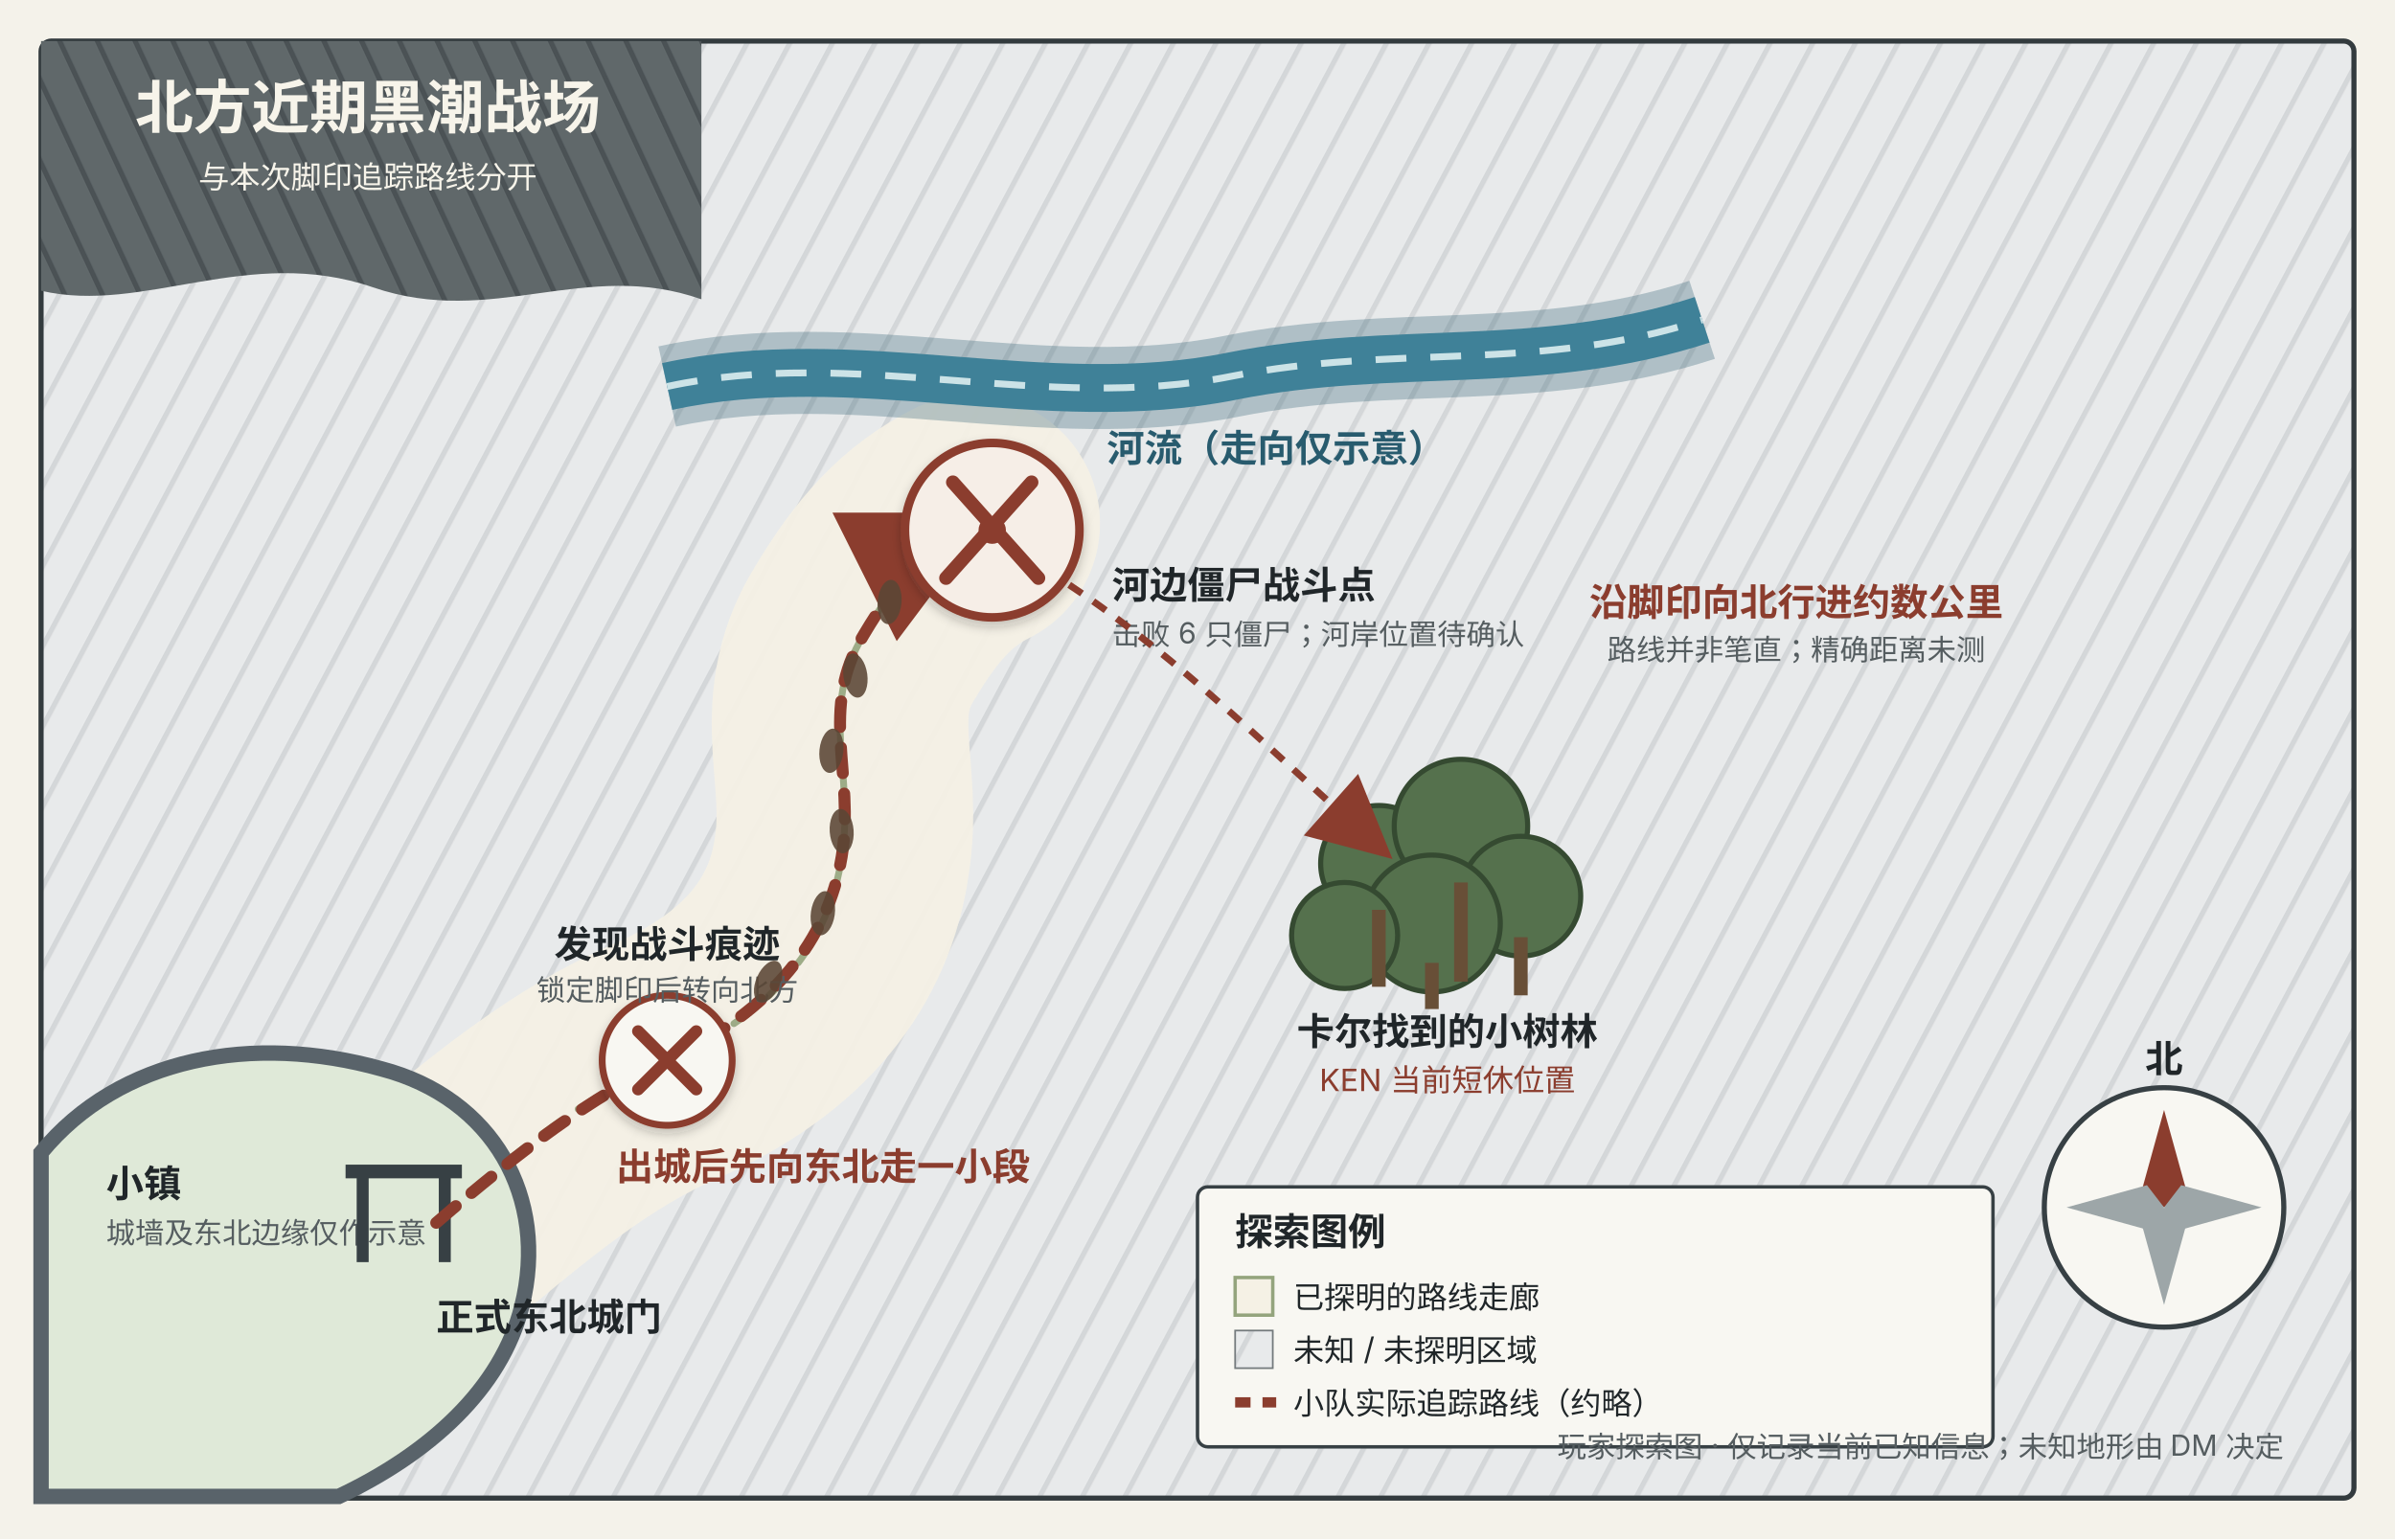
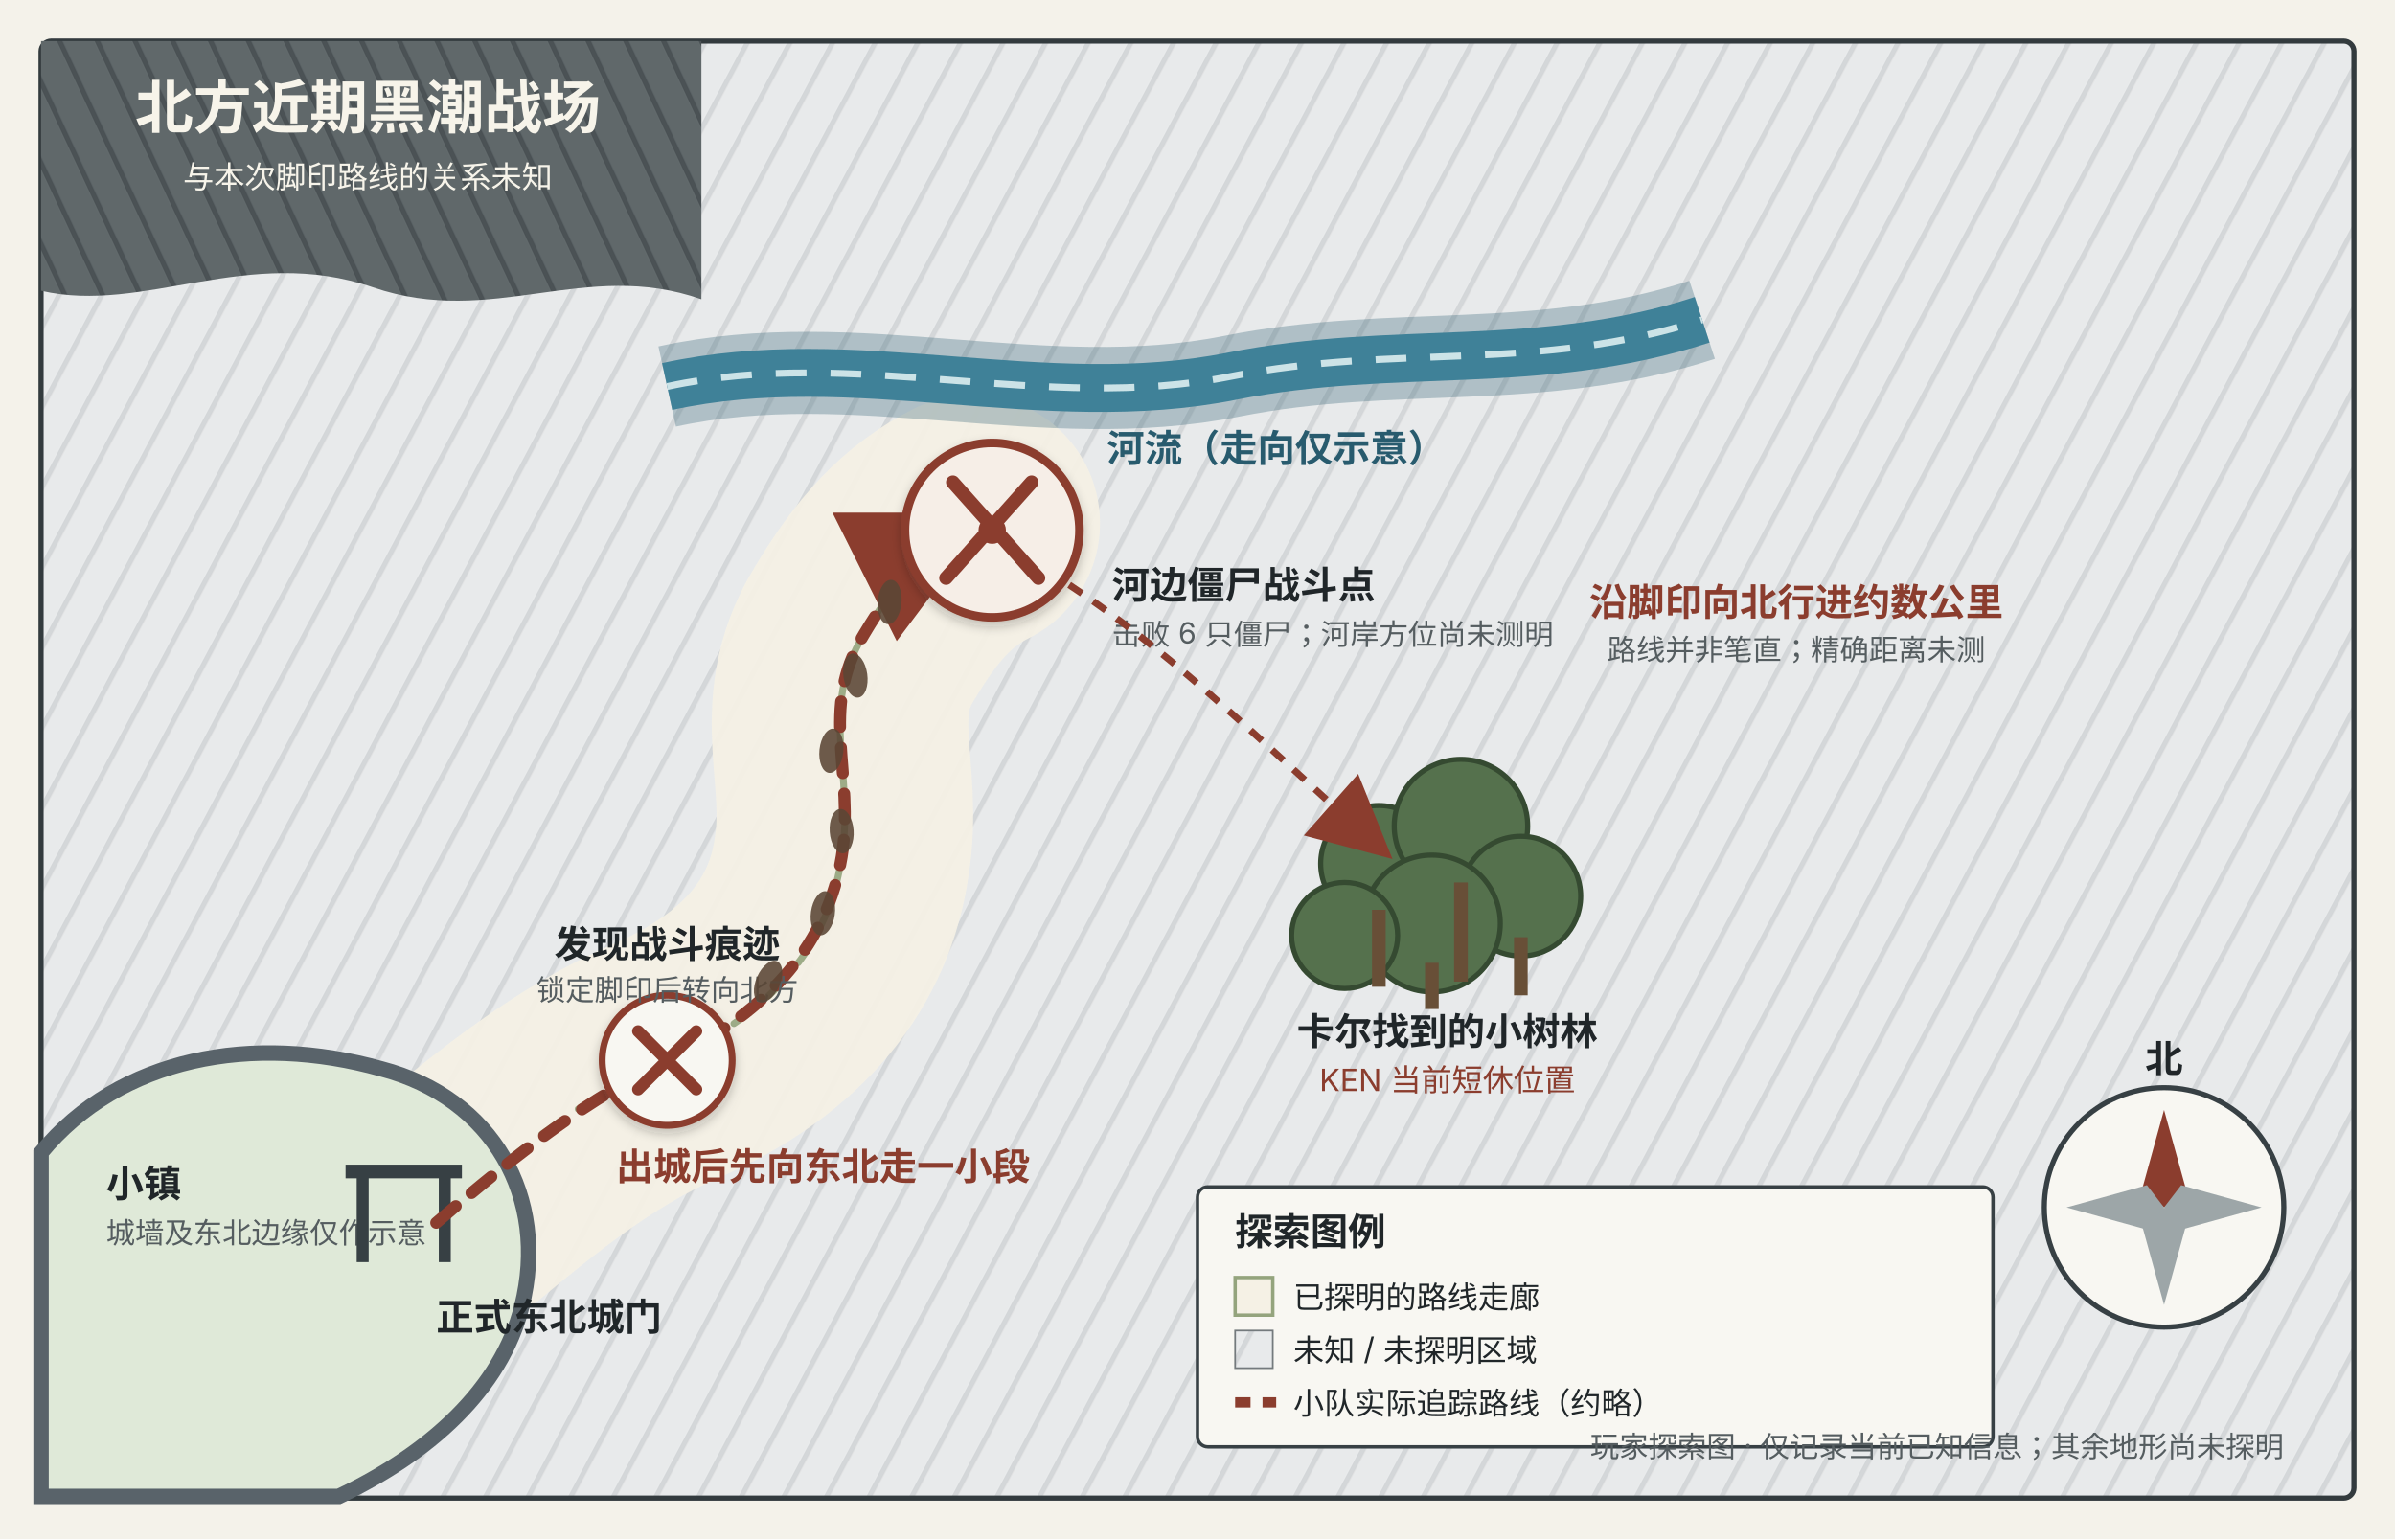
<svg xmlns="http://www.w3.org/2000/svg" width="1400" height="900" viewBox="0 0 1400 900" role="img" aria-labelledby="title desc">
  <defs>
    <pattern id="fog" width="22" height="22" patternUnits="userSpaceOnUse" patternTransform="rotate(28)">
      <rect width="22" height="22" fill="#e8eaeb" />
      <line x1="0" y1="0" x2="0" y2="22" stroke="#aeb3b5" stroke-width="6" opacity="0.34" />
    </pattern>
    <pattern id="warFog" width="20" height="20" patternUnits="userSpaceOnUse" patternTransform="rotate(-25)">
      <rect width="20" height="20" fill="#60686a" />
      <line x1="0" y1="0" x2="0" y2="20" stroke="#31383b" stroke-width="6" opacity="0.45" />
    </pattern>
    <marker id="arrow" markerWidth="12" markerHeight="12" refX="10" refY="6" orient="auto">
      <path d="M0,0 L12,6 L0,12 Z" fill="#8b3d2e" />
    </marker>
    <filter id="shadow" x="-30%" y="-30%" width="160%" height="160%">
      <feDropShadow dx="0" dy="3" stdDeviation="3" flood-color="#202629" flood-opacity="0.24" />
    </filter>
    <style>
      .label { font-family: Inter, "Noto Sans SC", "Microsoft YaHei", sans-serif; fill: #202629; letter-spacing: 0; }
      .small { font-size: 18px; }
      .medium { font-size: 22px; font-weight: 650; }
      .large { font-size: 34px; font-weight: 750; }
      .note { fill: #555d60; font-size: 17px; }
      .light { fill: #f7f4ea; }
      .accent { fill: #8b3d2e; }
      .water { fill: #285b6e; }
    </style>
  </defs>
  <rect width="1400" height="900" fill="#f4f2ea" />
  <rect x="24" y="24" width="1352" height="852" rx="6" fill="url(#fog)" stroke="#333b3e" stroke-width="3" />
  <path d="M24 24 H410 V175 C342 151 288 192 218 168 C145 143 84 184 24 170 Z" fill="url(#warFog)" />
  <text x="215" y="75" text-anchor="middle" class="label large light" style="fill:#f7f4ea">北方近期黑潮战场</text>
-   <text x="215" y="110" text-anchor="middle" class="label small light" style="fill:#f7f4ea">与本次脚印追踪路线分开</text>
+   <text x="215" y="110" text-anchor="middle" class="label small light" style="fill:#f7f4ea">与本次脚印路线的关系未知</text>
  <path d="M236 729 C300 674 340 642 390 620 C454 592 485 550 492 501 C500 452 478 415 505 371 C524 339 542 319 568 306" fill="none" stroke="#f5f1e5" stroke-width="150" stroke-linecap="round" stroke-linejoin="round" opacity="0.92" />
  <path d="M236 729 C300 674 340 642 390 620 C454 592 485 550 492 501 C500 452 478 415 505 371 C524 339 542 319 568 306" fill="none" stroke="#94a47d" stroke-width="4" stroke-dasharray="14 12" stroke-linecap="round" opacity="0.9" />
  <path d="M24 875 V674 C70 618 148 604 223 625 C288 642 321 700 305 764 C293 812 251 850 198 875 Z" fill="#dfe9d8" stroke="#59636a" stroke-width="9" />
  <text x="62" y="700" class="label medium">小镇</text>
  <text x="62" y="727" class="label note">城墙及东北边缘仅作示意</text>
  <g transform="translate(236 718)">
    <path d="M-24 20 V-33 H24 V20" fill="none" stroke="#374044" stroke-width="7" />
    <path d="M-34 -33 H34" stroke="#374044" stroke-width="8" />
  </g>
  <text x="255" y="778" class="label medium">正式东北城门</text>
  <path d="M255 715 C305 672 345 642 390 620 C452 591 484 549 492 501 C500 452 478 415 505 371 C524 339 542 319 568 306" fill="none" stroke="#8b3d2e" stroke-width="7" stroke-dasharray="15 12" stroke-linecap="round" stroke-linejoin="round" marker-end="url(#arrow)" />
  <g transform="translate(390 620)" filter="url(#shadow)">
    <circle r="38" fill="#f8f7f2" stroke="#8b3d2e" stroke-width="4" />
    <path d="M-17 -17 L17 17 M17 -17 L-17 17" stroke="#8b3d2e" stroke-width="7" stroke-linecap="round" />
  </g>
  <text x="390" y="560" text-anchor="middle" class="label medium">发现战斗痕迹</text>
  <text x="390" y="585" text-anchor="middle" class="label note">锁定脚印后转向北方</text>
  <g fill="#5b4635" opacity="0.88">
    <ellipse cx="449" cy="574" rx="7" ry="13" transform="rotate(24 449 574)" />
    <ellipse cx="481" cy="534" rx="7" ry="13" transform="rotate(8 481 534)" />
    <ellipse cx="492" cy="486" rx="7" ry="13" transform="rotate(-4 492 486)" />
    <ellipse cx="486" cy="439" rx="7" ry="13" transform="rotate(6 486 439)" />
    <ellipse cx="500" cy="395" rx="7" ry="13" transform="rotate(-8 500 395)" />
    <ellipse cx="520" cy="352" rx="7" ry="13" transform="rotate(5 520 352)" />
  </g>
  <text x="1050" y="360" text-anchor="middle" class="label medium accent" style="fill:#8b3d2e">沿脚印向北行进约数公里</text>
  <text x="1050" y="386" text-anchor="middle" class="label note">路线并非笔直；精确距离未测</text>
  <text x="360" y="690" class="label medium accent" style="fill:#8b3d2e">出城后先向东北走一小段</text>
  <path d="M390 226 C500 202 610 242 720 220 C815 201 900 218 995 187" fill="none" stroke="#285b6e" stroke-width="48" opacity="0.30" />
  <path d="M390 226 C500 202 610 242 720 220 C815 201 900 218 995 187" fill="none" stroke="#3f8198" stroke-width="28" />
  <path d="M390 226 C500 202 610 242 720 220 C815 201 900 218 995 187" fill="none" stroke="#cce3e7" stroke-width="4" stroke-dasharray="18 14" />
  <text x="746" y="270" text-anchor="middle" class="label medium water" style="fill:#285b6e">河流（走向仅示意）</text>
  <g transform="translate(580 310)" filter="url(#shadow)">
    <circle r="51" fill="#f6eee7" stroke="#8b3d2e" stroke-width="5" />
    <path d="M-27 28 L23 -28 M-23 -28 L27 28" stroke="#8b3d2e" stroke-width="8" stroke-linecap="round" />
    <circle cx="0" cy="0" r="8" fill="#8b3d2e" />
  </g>
  <text x="650" y="350" class="label medium">河边僵尸战斗点</text>
-   <text x="650" y="377" class="label note">击败 6 只僵尸；河岸位置待确认</text>
+   <text x="650" y="377" class="label note">击败 6 只僵尸；河岸方位尚未测明</text>
  <g transform="translate(806 505)">
    <g fill="#55714d" stroke="#354a31" stroke-width="3">
      <circle cx="0" cy="0" r="34" />
      <circle cx="48" cy="-22" r="39" />
      <circle cx="83" cy="19" r="35" />
      <circle cx="31" cy="35" r="40" />
      <circle cx="-20" cy="42" r="31" />
    </g>
    <g stroke="#684f37" stroke-width="8">
      <path d="M0 27 V72" />
      <path d="M48 11 V69" />
      <path d="M83 43 V77" />
      <path d="M31 58 V85" />
    </g>
  </g>
  <text x="846" y="611" text-anchor="middle" class="label medium">卡尔找到的小树林</text>
  <text x="846" y="638" text-anchor="middle" class="label small accent" style="fill:#8b3d2e">KEN 当前短休位置</text>
  <path d="M625 342 C690 385 748 444 808 497" fill="none" stroke="#8b3d2e" stroke-width="4" stroke-dasharray="9 8" marker-end="url(#arrow)" />
  <g transform="translate(1265 706)">
    <circle cx="0" cy="0" r="70" fill="#f8f7f2" stroke="#374044" stroke-width="3" />
    <path d="M0 -57 L13 -10 L0 0 L-13 -10 Z" fill="#8b3d2e" />
    <path d="M0 57 L13 10 L0 0 L-13 10 Z" fill="#9da6a8" />
    <path d="M-57 0 L-10 -13 L0 0 L-10 13 Z M57 0 L10 -13 L0 0 L10 13 Z" fill="#9da6a8" />
    <text x="0" y="-79" text-anchor="middle" class="label medium">北</text>
  </g>
  <g transform="translate(700 694)">
    <rect width="465" height="152" rx="6" fill="#f8f7f2" stroke="#374044" stroke-width="2" />
    <text x="22" y="34" class="label medium">探索图例</text>
    <rect x="22" y="53" width="22" height="22" fill="#f5f1e5" stroke="#94a47d" stroke-width="2" />
    <text x="56" y="71" class="label small">已探明的路线走廊</text>
    <rect x="22" y="84" width="22" height="22" fill="url(#fog)" stroke="#747a7d" />
    <text x="56" y="102" class="label small">未知 / 未探明区域</text>
    <line x1="22" y1="126" x2="46" y2="126" stroke="#8b3d2e" stroke-width="6" stroke-dasharray="9 7" />
    <text x="56" y="133" class="label small">小队实际追踪路线（约略）</text>
  </g>
-   <text x="1335" y="852" text-anchor="end" class="label note">玩家探索图 · 仅记录当前已知信息；未知地形由 DM 决定</text>
+   <text x="1335" y="852" text-anchor="end" class="label note">玩家探索图 · 仅记录当前已知信息；其余地形尚未探明</text>
</svg>
